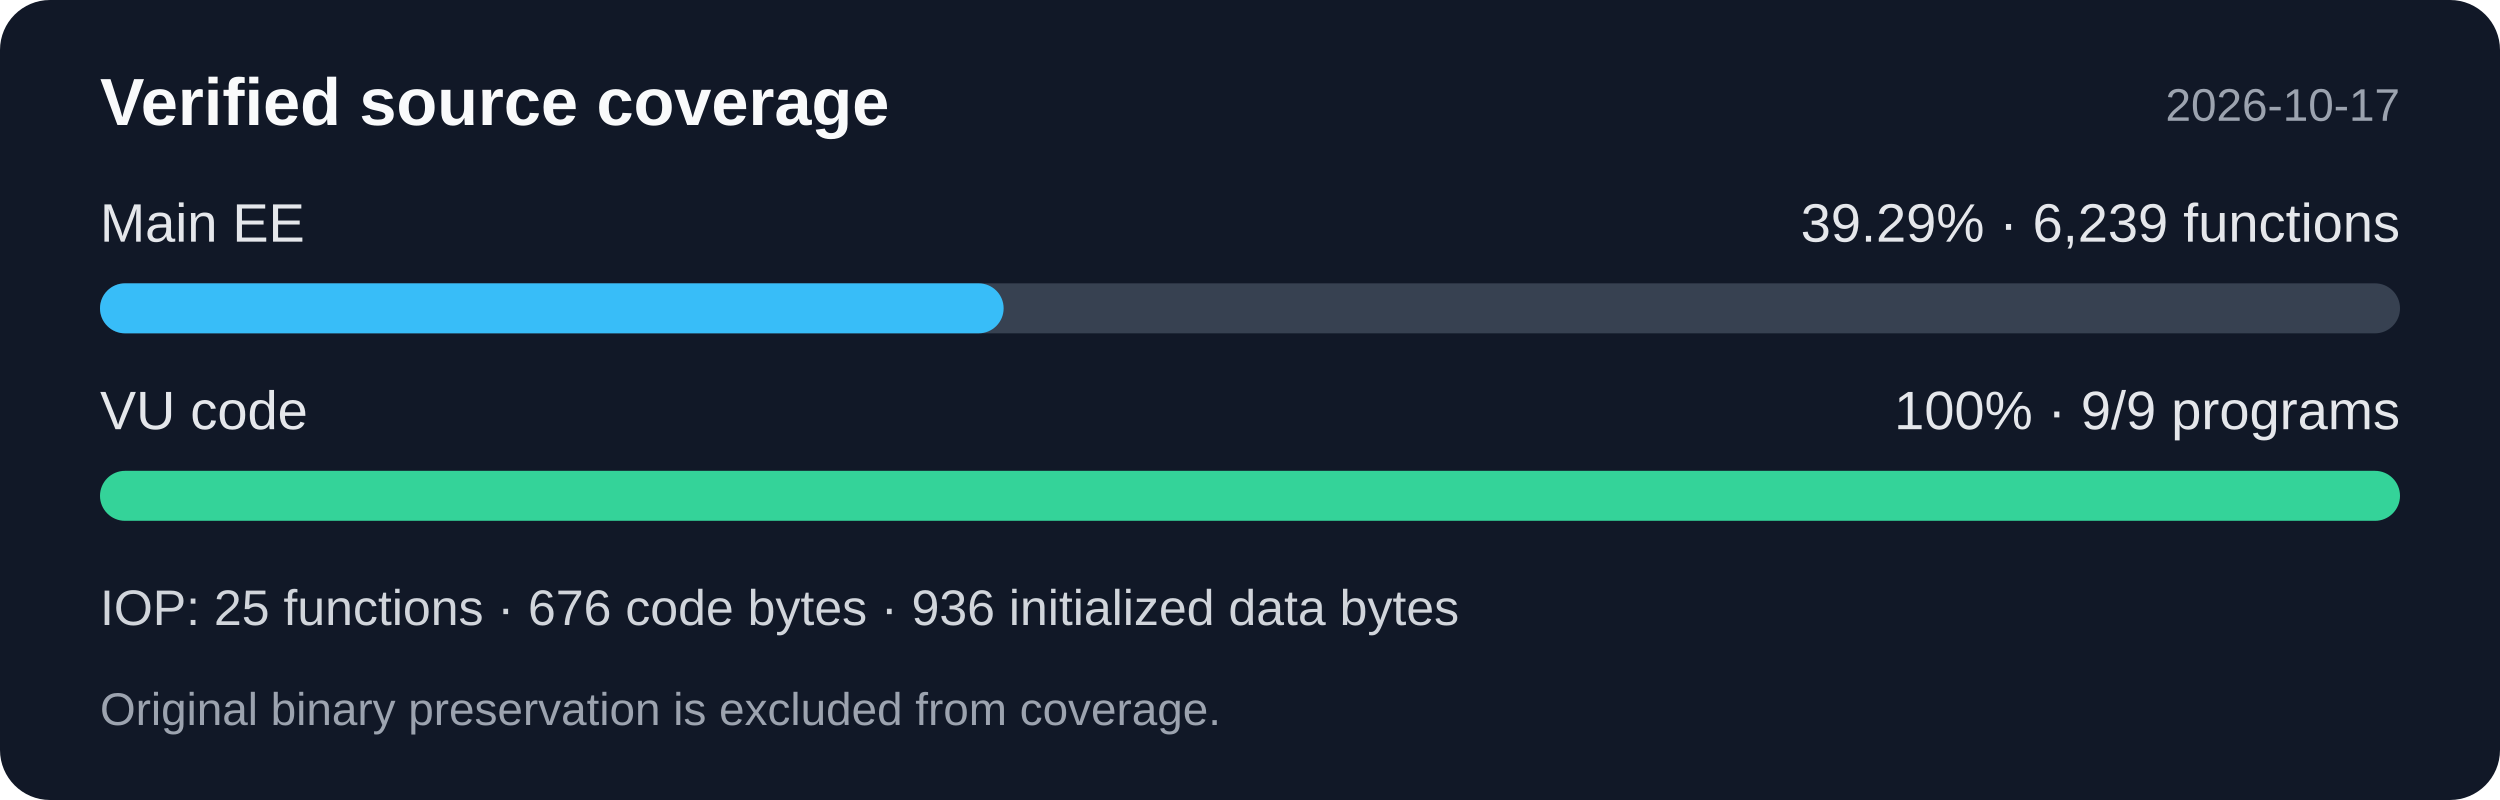
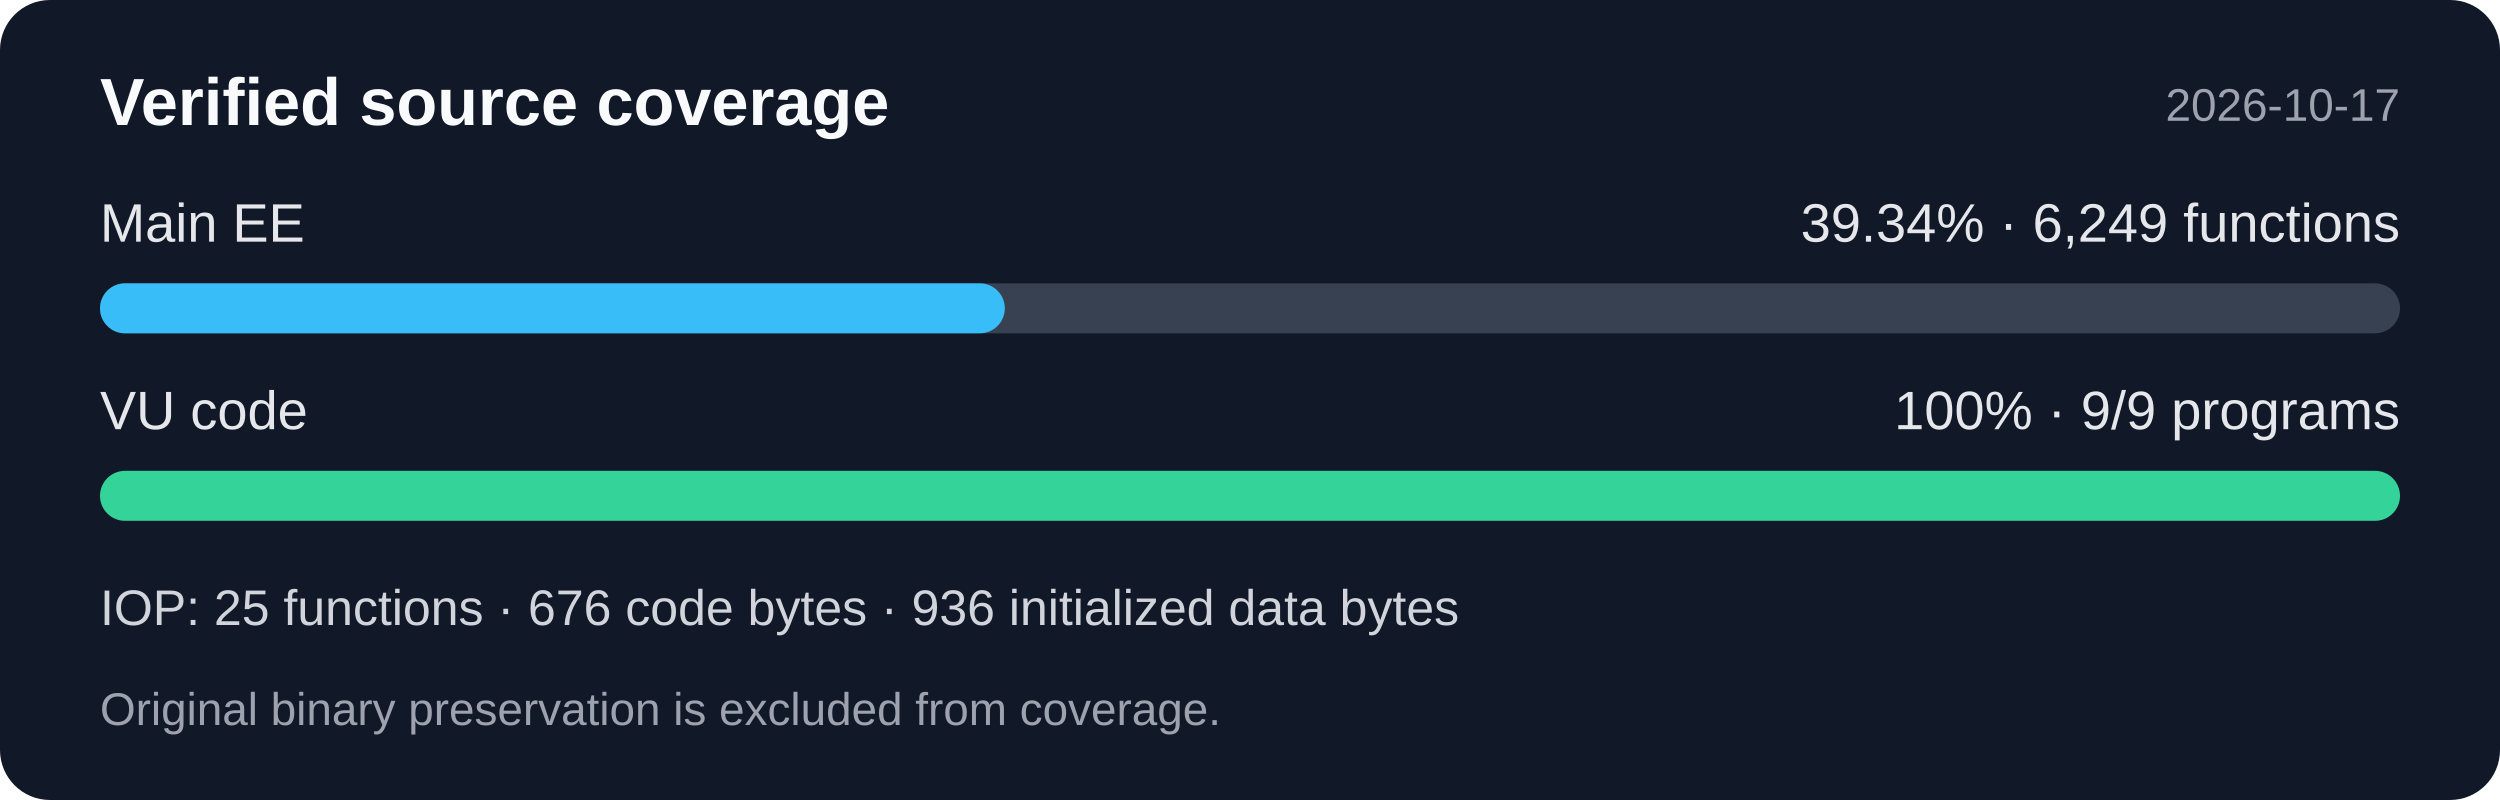
<svg xmlns="http://www.w3.org/2000/svg" width="600" height="192" viewBox="0 0 600 192" role="img" aria-labelledby="title desc">
  <rect width="600" height="192" rx="12" fill="#111827" />
  <g font-family="Segoe UI,Arial,sans-serif">
    <text x="24" y="30" fill="#f9fafb" font-size="16" font-weight="600">Verified source coverage</text>
    <text x="576" y="29" fill="#9ca3af" font-size="11" text-anchor="end">2026-10-17</text>
    <text x="24" y="58" fill="#e5e7eb" font-size="13">Main EE</text>
-     <text x="576" y="58" fill="#e5e7eb" font-size="13" text-anchor="end">39.29% · 6,239 functions</text>
+     <text x="576" y="58" fill="#e5e7eb" font-size="13" text-anchor="end">39.34% · 6,249 functions</text>
    <rect x="24" y="68" width="552" height="12" rx="6" fill="#374151" />
-     <rect x="24" y="68" width="216.873" height="12" rx="6" fill="#38bdf8" />
+     <rect x="24" y="68" width="217.159" height="12" rx="6" fill="#38bdf8" />
    <text x="24" y="103" fill="#e5e7eb" font-size="13">VU code</text>
    <text x="576" y="103" fill="#e5e7eb" font-size="13" text-anchor="end">100% · 9/9 programs</text>
    <rect x="24" y="113" width="552" height="12" rx="6" fill="#34d399" />
    <text x="24" y="150" fill="#d1d5db" font-size="12">IOP: 25 functions · 676 code bytes · 936 initialized data bytes</text>
    <text x="24" y="174" fill="#9ca3af" font-size="11">Original binary preservation is excluded from coverage.</text>
  </g>
</svg>
